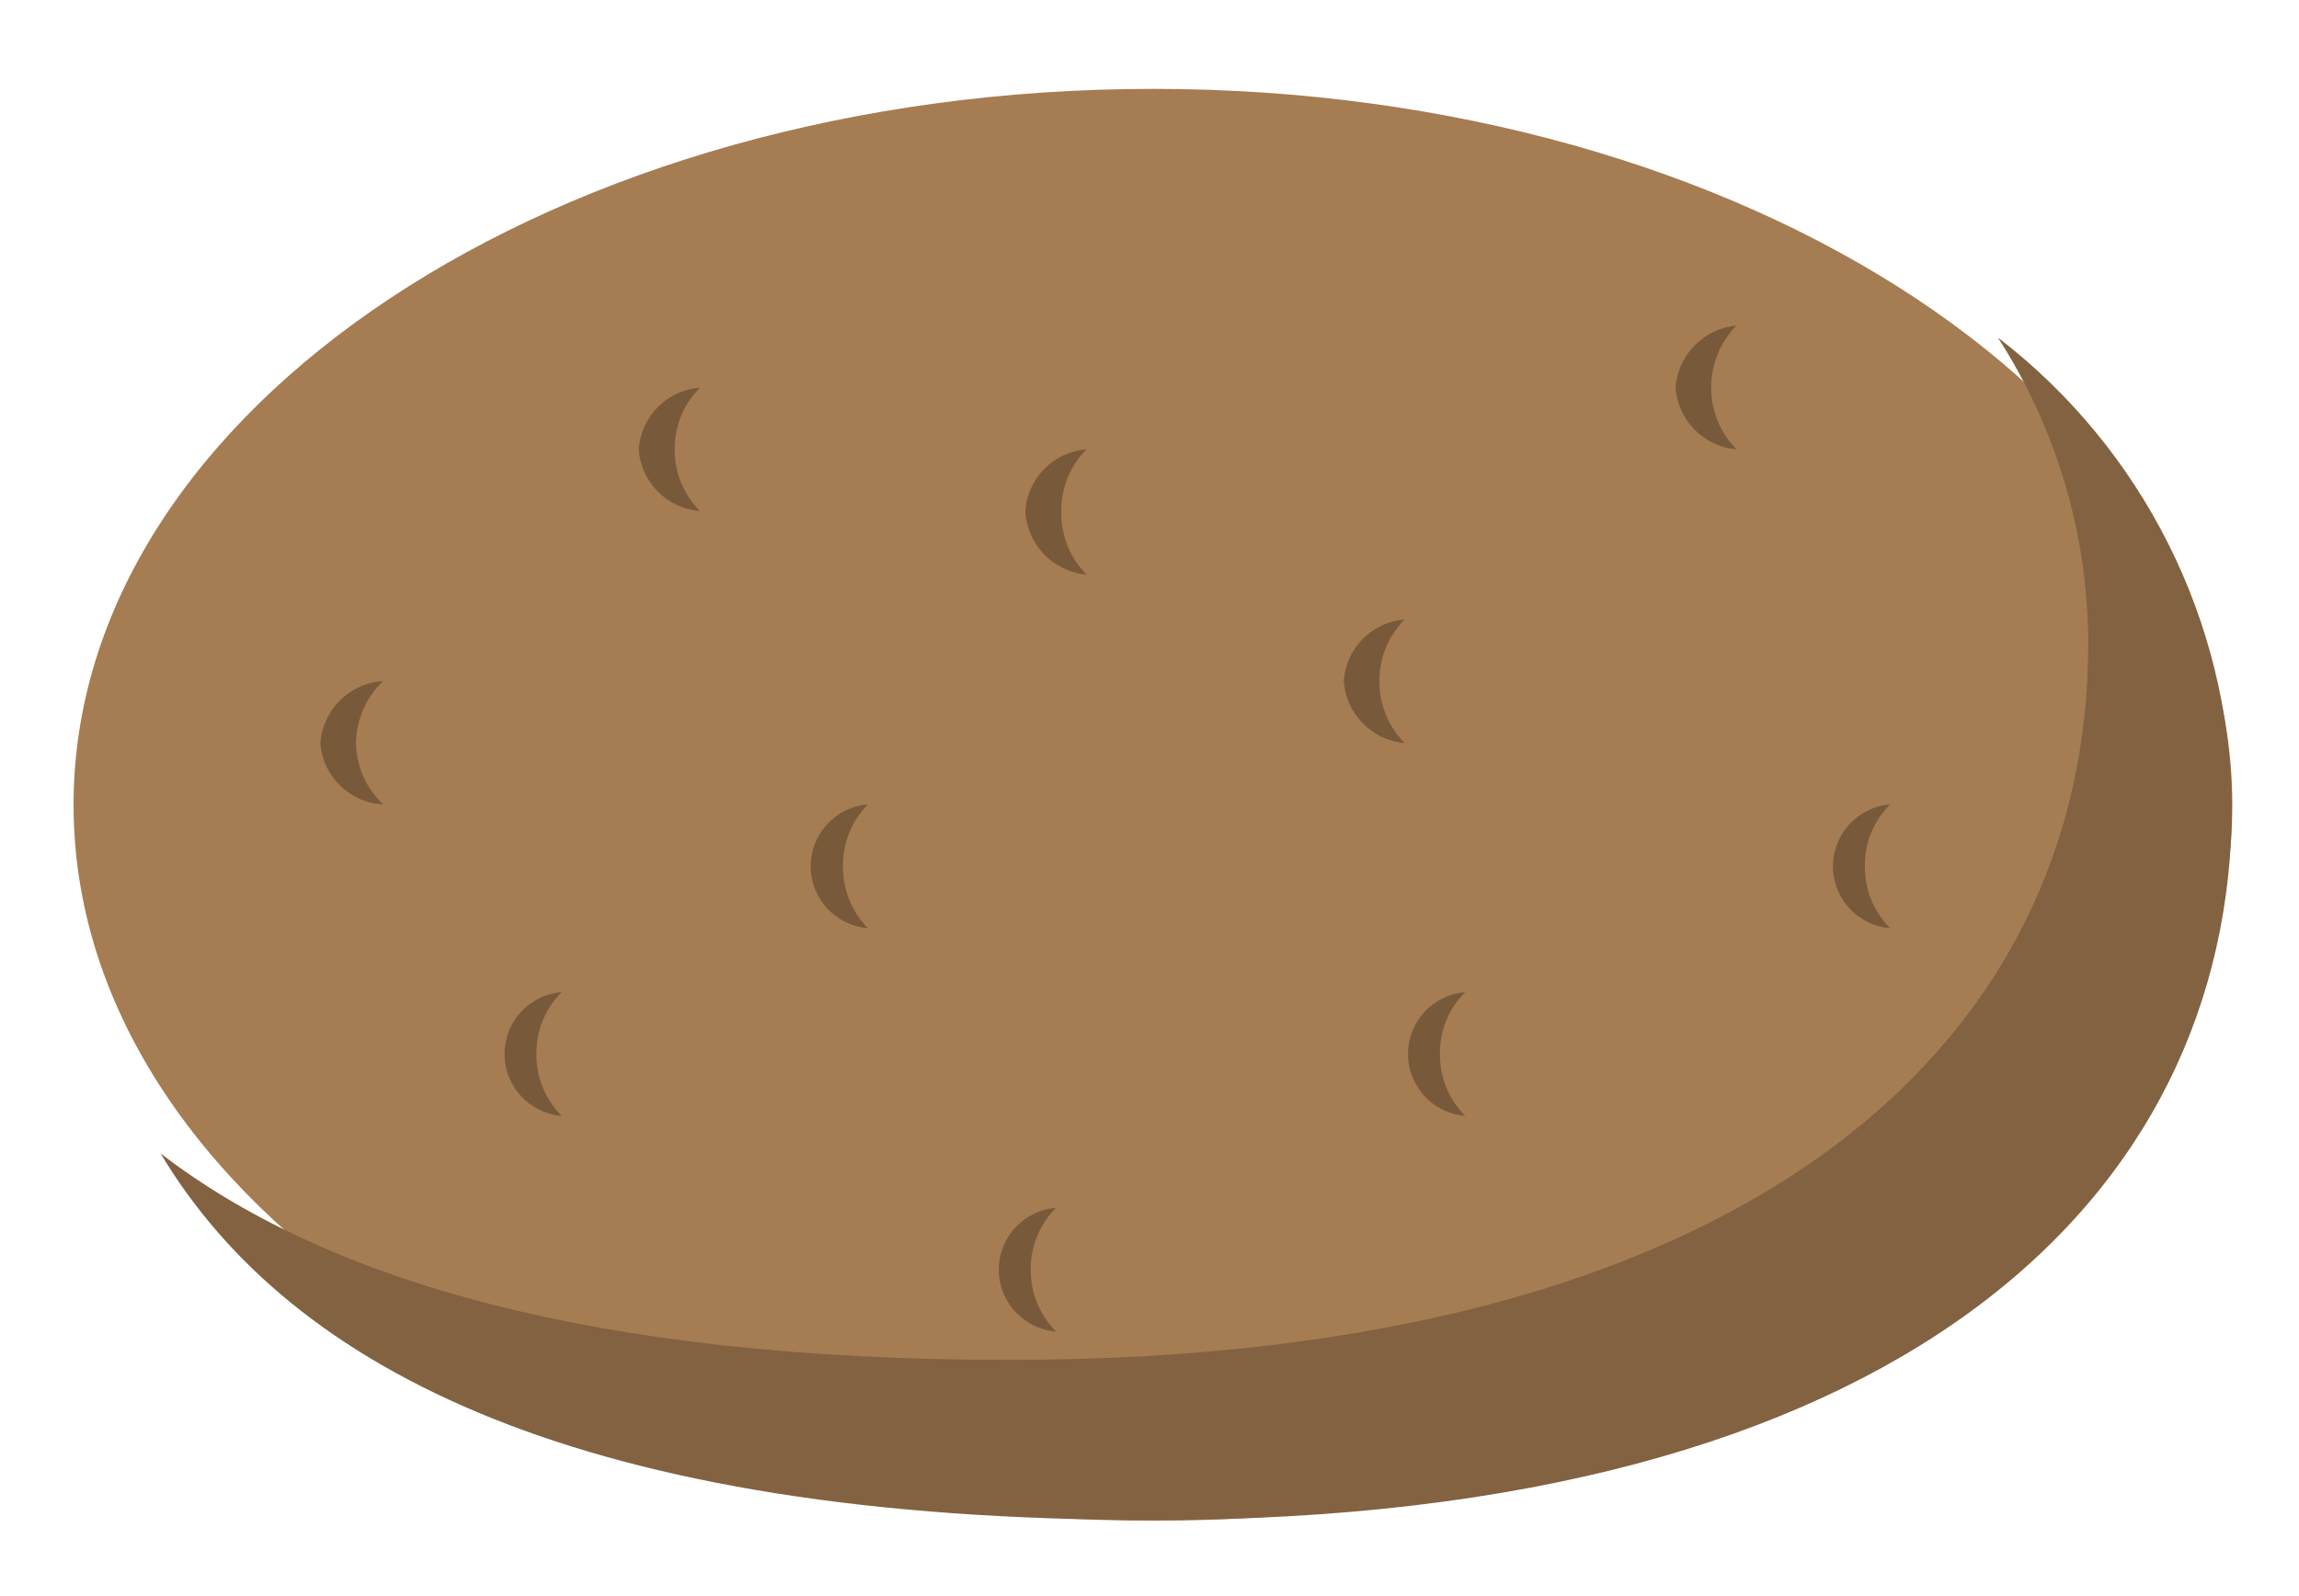
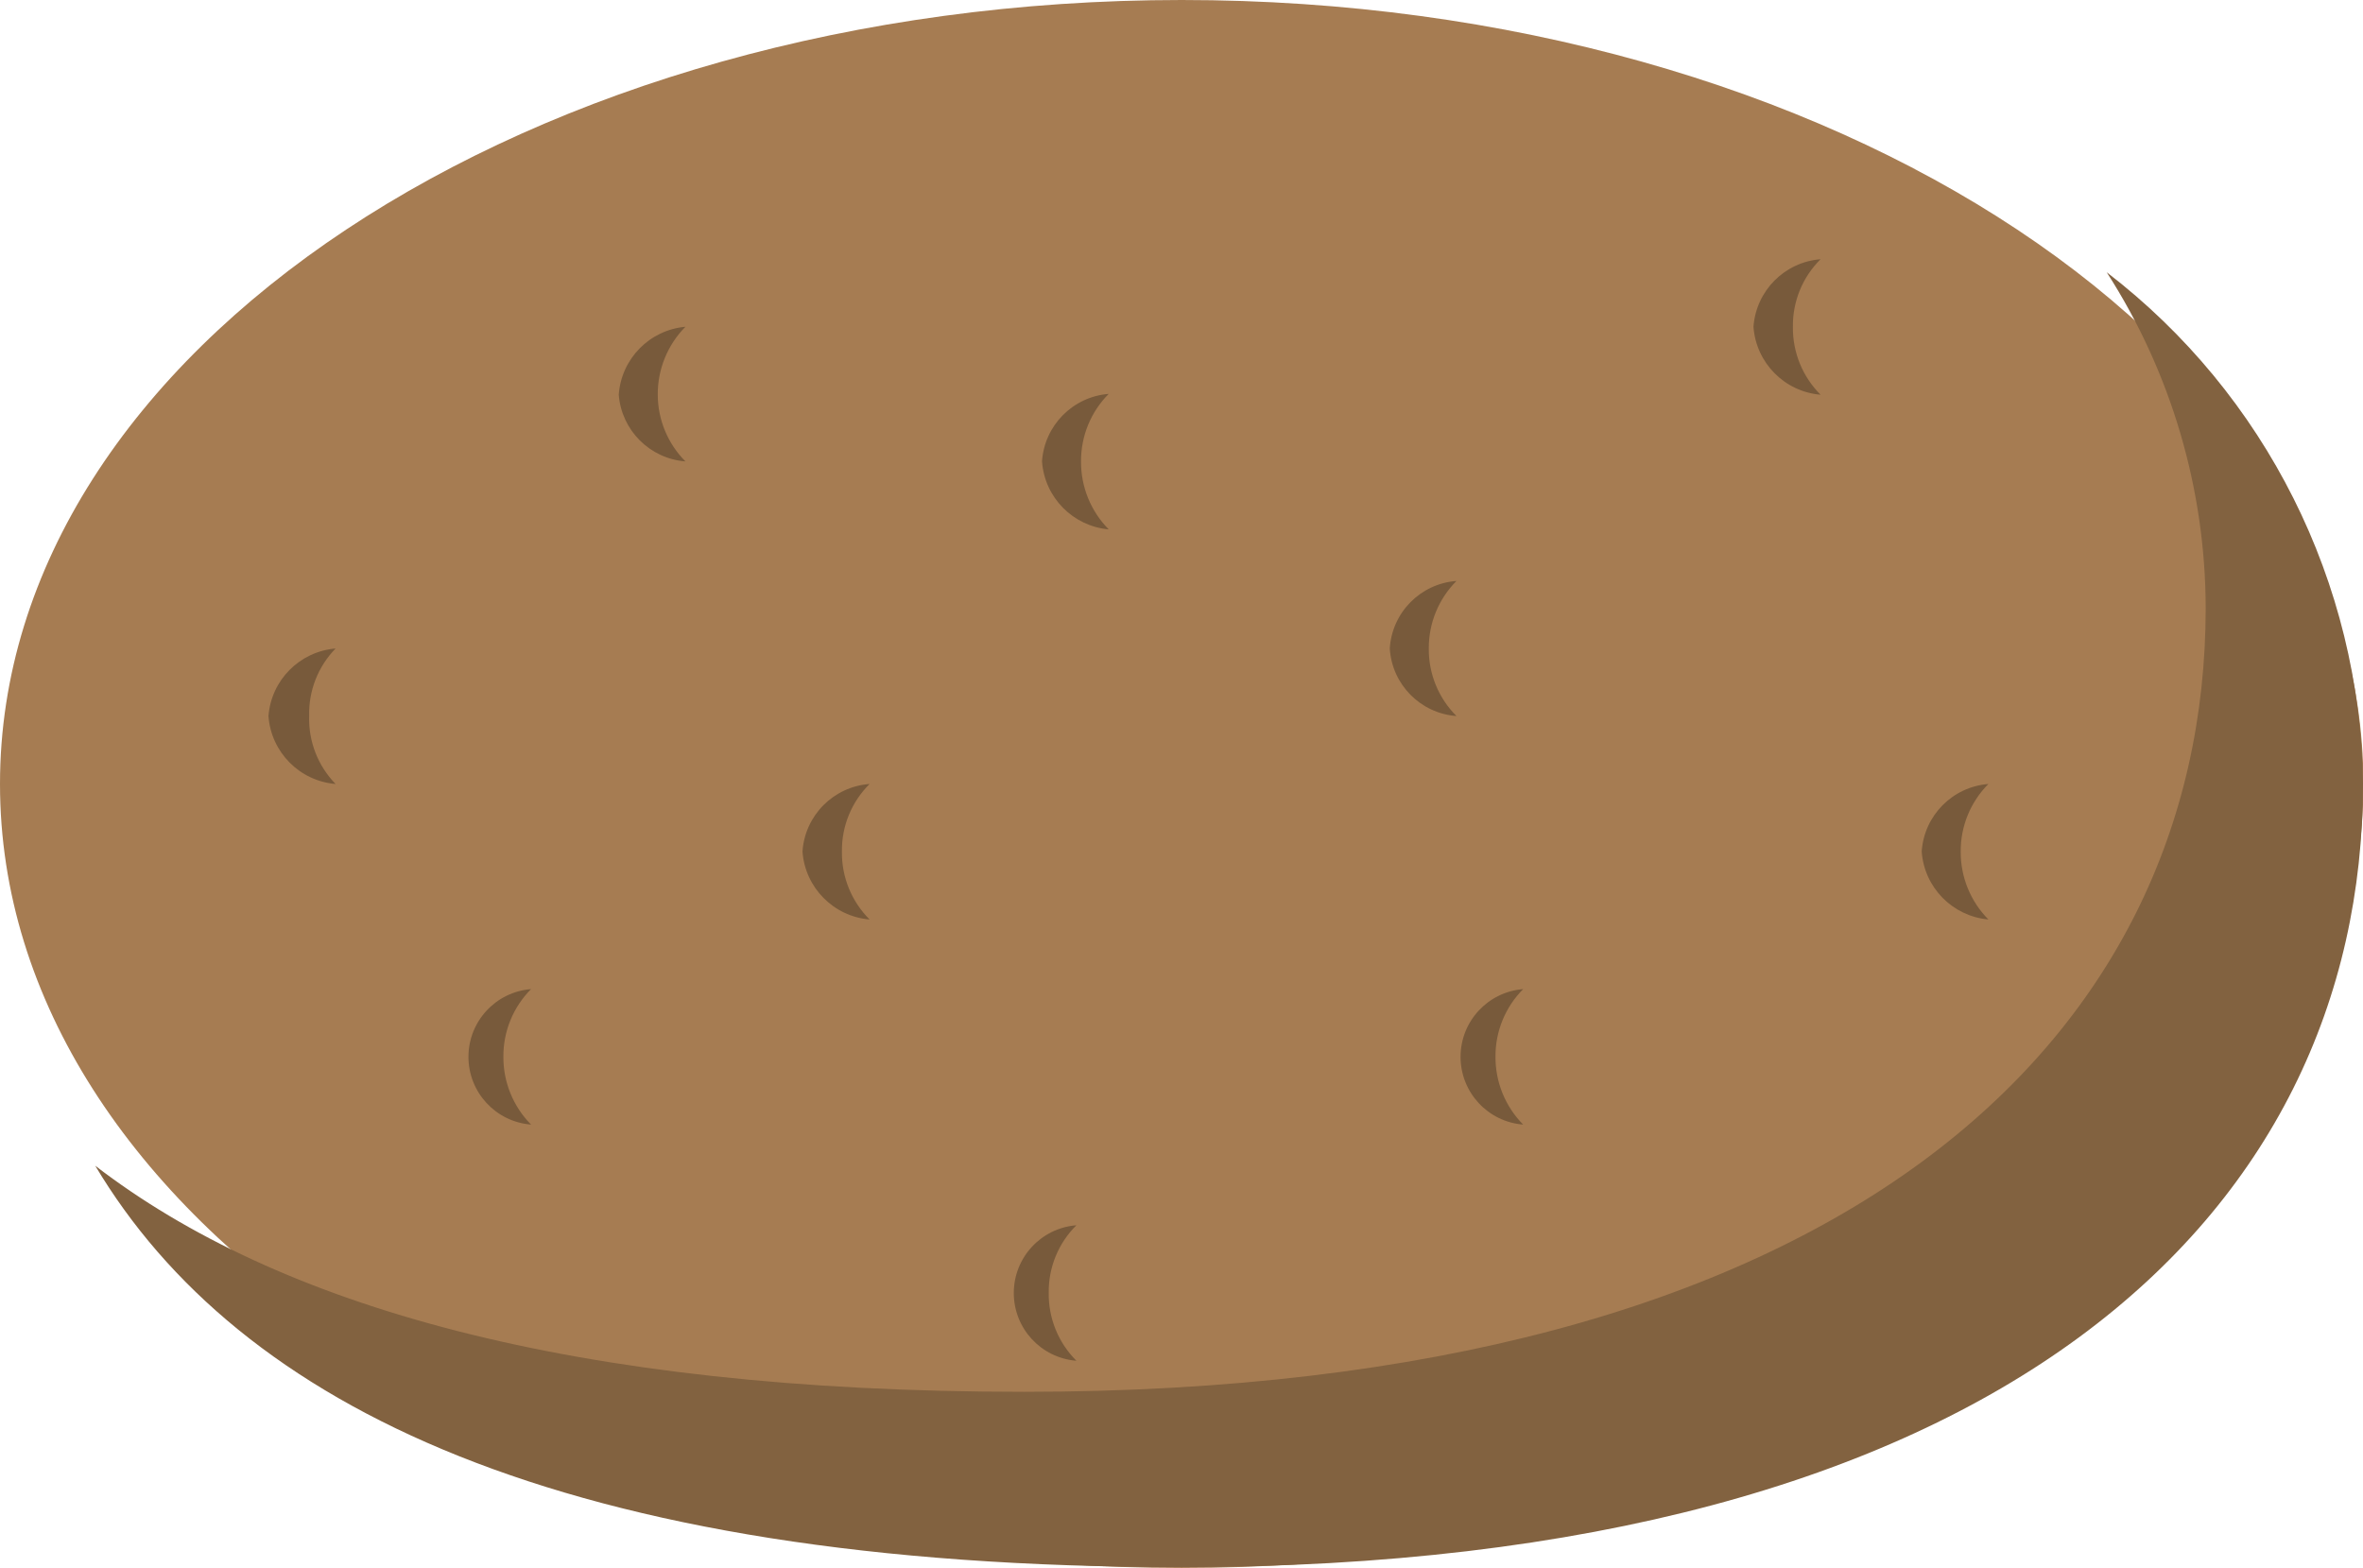
- <svg xmlns="http://www.w3.org/2000/svg" id="Layer_1" data-name="Layer 1" viewBox="0 0 60 41.66">
+ <svg xmlns="http://www.w3.org/2000/svg" viewBox="0 0 56.33 37.38">
  <defs>
    <style>.cls-1{fill:#a67c52;}.cls-2{fill:#826240;}.cls-3{fill:#785a3b;}</style>
  </defs>
-   <ellipse class="cls-1" cx="30.09" cy="21.01" rx="28.17" ry="18.69" />
-   <path class="cls-2" d="M52.14,8.81a14.76,14.76,0,0,1,2.36,8c0,10.32-8.68,18.69-28.17,18.69-10.8,0-17.81-2.06-22.14-5.39,3.42,5.71,11.1,9.57,25.9,9.57,19.48,0,28.16-8.37,28.16-18.69A15.64,15.64,0,0,0,52.14,8.81Z" />
-   <path class="cls-3" d="M17.61,11.73a2.22,2.22,0,0,1,.66-1.61,1.73,1.73,0,0,0-1.6,1.61,1.73,1.73,0,0,0,1.6,1.61A2.22,2.22,0,0,1,17.61,11.73Z" />
-   <path class="cls-3" d="M9.29,19.4A2.28,2.28,0,0,1,10,17.78,1.75,1.75,0,0,0,8.36,19.4,1.73,1.73,0,0,0,10,21,2.26,2.26,0,0,1,9.29,19.4Z" />
-   <path class="cls-3" d="M14,27.51a2.22,2.22,0,0,1,.66-1.61,1.62,1.62,0,0,0,0,3.23A2.24,2.24,0,0,1,14,27.51Z" />
-   <path class="cls-3" d="M27.7,13.34a2.22,2.22,0,0,1,.66-1.61,1.73,1.73,0,0,0-1.6,1.61A1.75,1.75,0,0,0,28.36,15,2.24,2.24,0,0,1,27.7,13.34Z" />
-   <path class="cls-3" d="M26.9,33.14a2.26,2.26,0,0,1,.66-1.61,1.62,1.62,0,0,0,0,3.23A2.28,2.28,0,0,1,26.9,33.14Z" />
-   <path class="cls-3" d="M22,22.62A2.26,2.26,0,0,1,22.65,21a1.62,1.62,0,0,0,0,3.23A2.28,2.28,0,0,1,22,22.62Z" />
-   <path class="cls-3" d="M36,17.78a2.26,2.26,0,0,1,.66-1.61,1.73,1.73,0,0,0-1.59,1.61,1.75,1.75,0,0,0,1.59,1.62A2.28,2.28,0,0,1,36,17.78Z" />
-   <path class="cls-3" d="M37.58,27.51a2.22,2.22,0,0,1,.66-1.61,1.62,1.62,0,0,0,0,3.23A2.24,2.24,0,0,1,37.58,27.51Z" />
-   <path class="cls-3" d="M44.66,10.12a2.28,2.28,0,0,1,.66-1.62,1.75,1.75,0,0,0-1.59,1.62,1.74,1.74,0,0,0,1.59,1.61A2.26,2.26,0,0,1,44.66,10.12Z" />
-   <path class="cls-3" d="M48.67,22.62A2.22,2.22,0,0,1,49.33,21a1.62,1.62,0,0,0,0,3.23A2.24,2.24,0,0,1,48.67,22.62Z" />
+   <g id="Layer_2" data-name="Layer 2">
+     <g id="Layer_1-2" data-name="Layer 1">
+       <ellipse class="cls-1" cx="28.17" cy="18.69" rx="28.17" ry="18.69" />
+       <path class="cls-2" d="M50.22,6.49a14.85,14.85,0,0,1,2.36,8c0,10.32-8.68,18.69-28.17,18.69-10.8,0-17.81-2.06-22.14-5.39,3.41,5.71,11.1,9.57,25.9,9.57,19.48,0,28.16-8.37,28.16-18.69A15.63,15.63,0,0,0,50.22,6.49Z" />
+       <path class="cls-3" d="M15.68,9.41a2.28,2.28,0,0,1,.66-1.62,1.75,1.75,0,0,0-1.59,1.62A1.73,1.73,0,0,0,16.34,11,2.26,2.26,0,0,1,15.68,9.41Z" />
+       <path class="cls-3" d="M7.37,17.07A2.22,2.22,0,0,1,8,15.46a1.75,1.75,0,0,0-1.6,1.61A1.75,1.75,0,0,0,8,18.69,2.22,2.22,0,0,1,7.37,17.07Z" />
+       <path class="cls-3" d="M12,25.19a2.26,2.26,0,0,1,.66-1.61,1.62,1.62,0,0,0,0,3.23A2.28,2.28,0,0,1,12,25.19Z" />
+       <path class="cls-3" d="M25.77,11a2.26,2.26,0,0,1,.66-1.61A1.73,1.73,0,0,0,24.84,11a1.75,1.75,0,0,0,1.59,1.62A2.28,2.28,0,0,1,25.77,11Z" />
+       <path class="cls-3" d="M25,30.82a2.22,2.22,0,0,1,.66-1.61,1.62,1.62,0,0,0,0,3.23A2.24,2.24,0,0,1,25,30.82Z" />
+       <path class="cls-3" d="M20.07,20.3a2.22,2.22,0,0,1,.66-1.61,1.73,1.73,0,0,0-1.6,1.61,1.75,1.75,0,0,0,1.6,1.62A2.24,2.24,0,0,1,20.07,20.3Z" />
+       <path class="cls-3" d="M34.06,15.46a2.26,2.26,0,0,1,.66-1.61,1.72,1.72,0,0,0-1.59,1.61,1.72,1.72,0,0,0,1.59,1.61A2.24,2.24,0,0,1,34.06,15.46Z" />
+       <path class="cls-3" d="M35.65,25.19a2.26,2.26,0,0,1,.66-1.61,1.62,1.62,0,0,0,0,3.23A2.28,2.28,0,0,1,35.65,25.19Z" />
+       <path class="cls-3" d="M42.74,7.79a2.22,2.22,0,0,1,.66-1.61,1.74,1.74,0,0,0-1.6,1.61,1.75,1.75,0,0,0,1.6,1.62A2.24,2.24,0,0,1,42.74,7.79Z" />
+       <path class="cls-3" d="M46.74,20.3a2.26,2.26,0,0,1,.66-1.61,1.73,1.73,0,0,0-1.59,1.61,1.75,1.75,0,0,0,1.59,1.62A2.28,2.28,0,0,1,46.74,20.3Z" />
+     </g>
+   </g>
</svg>
